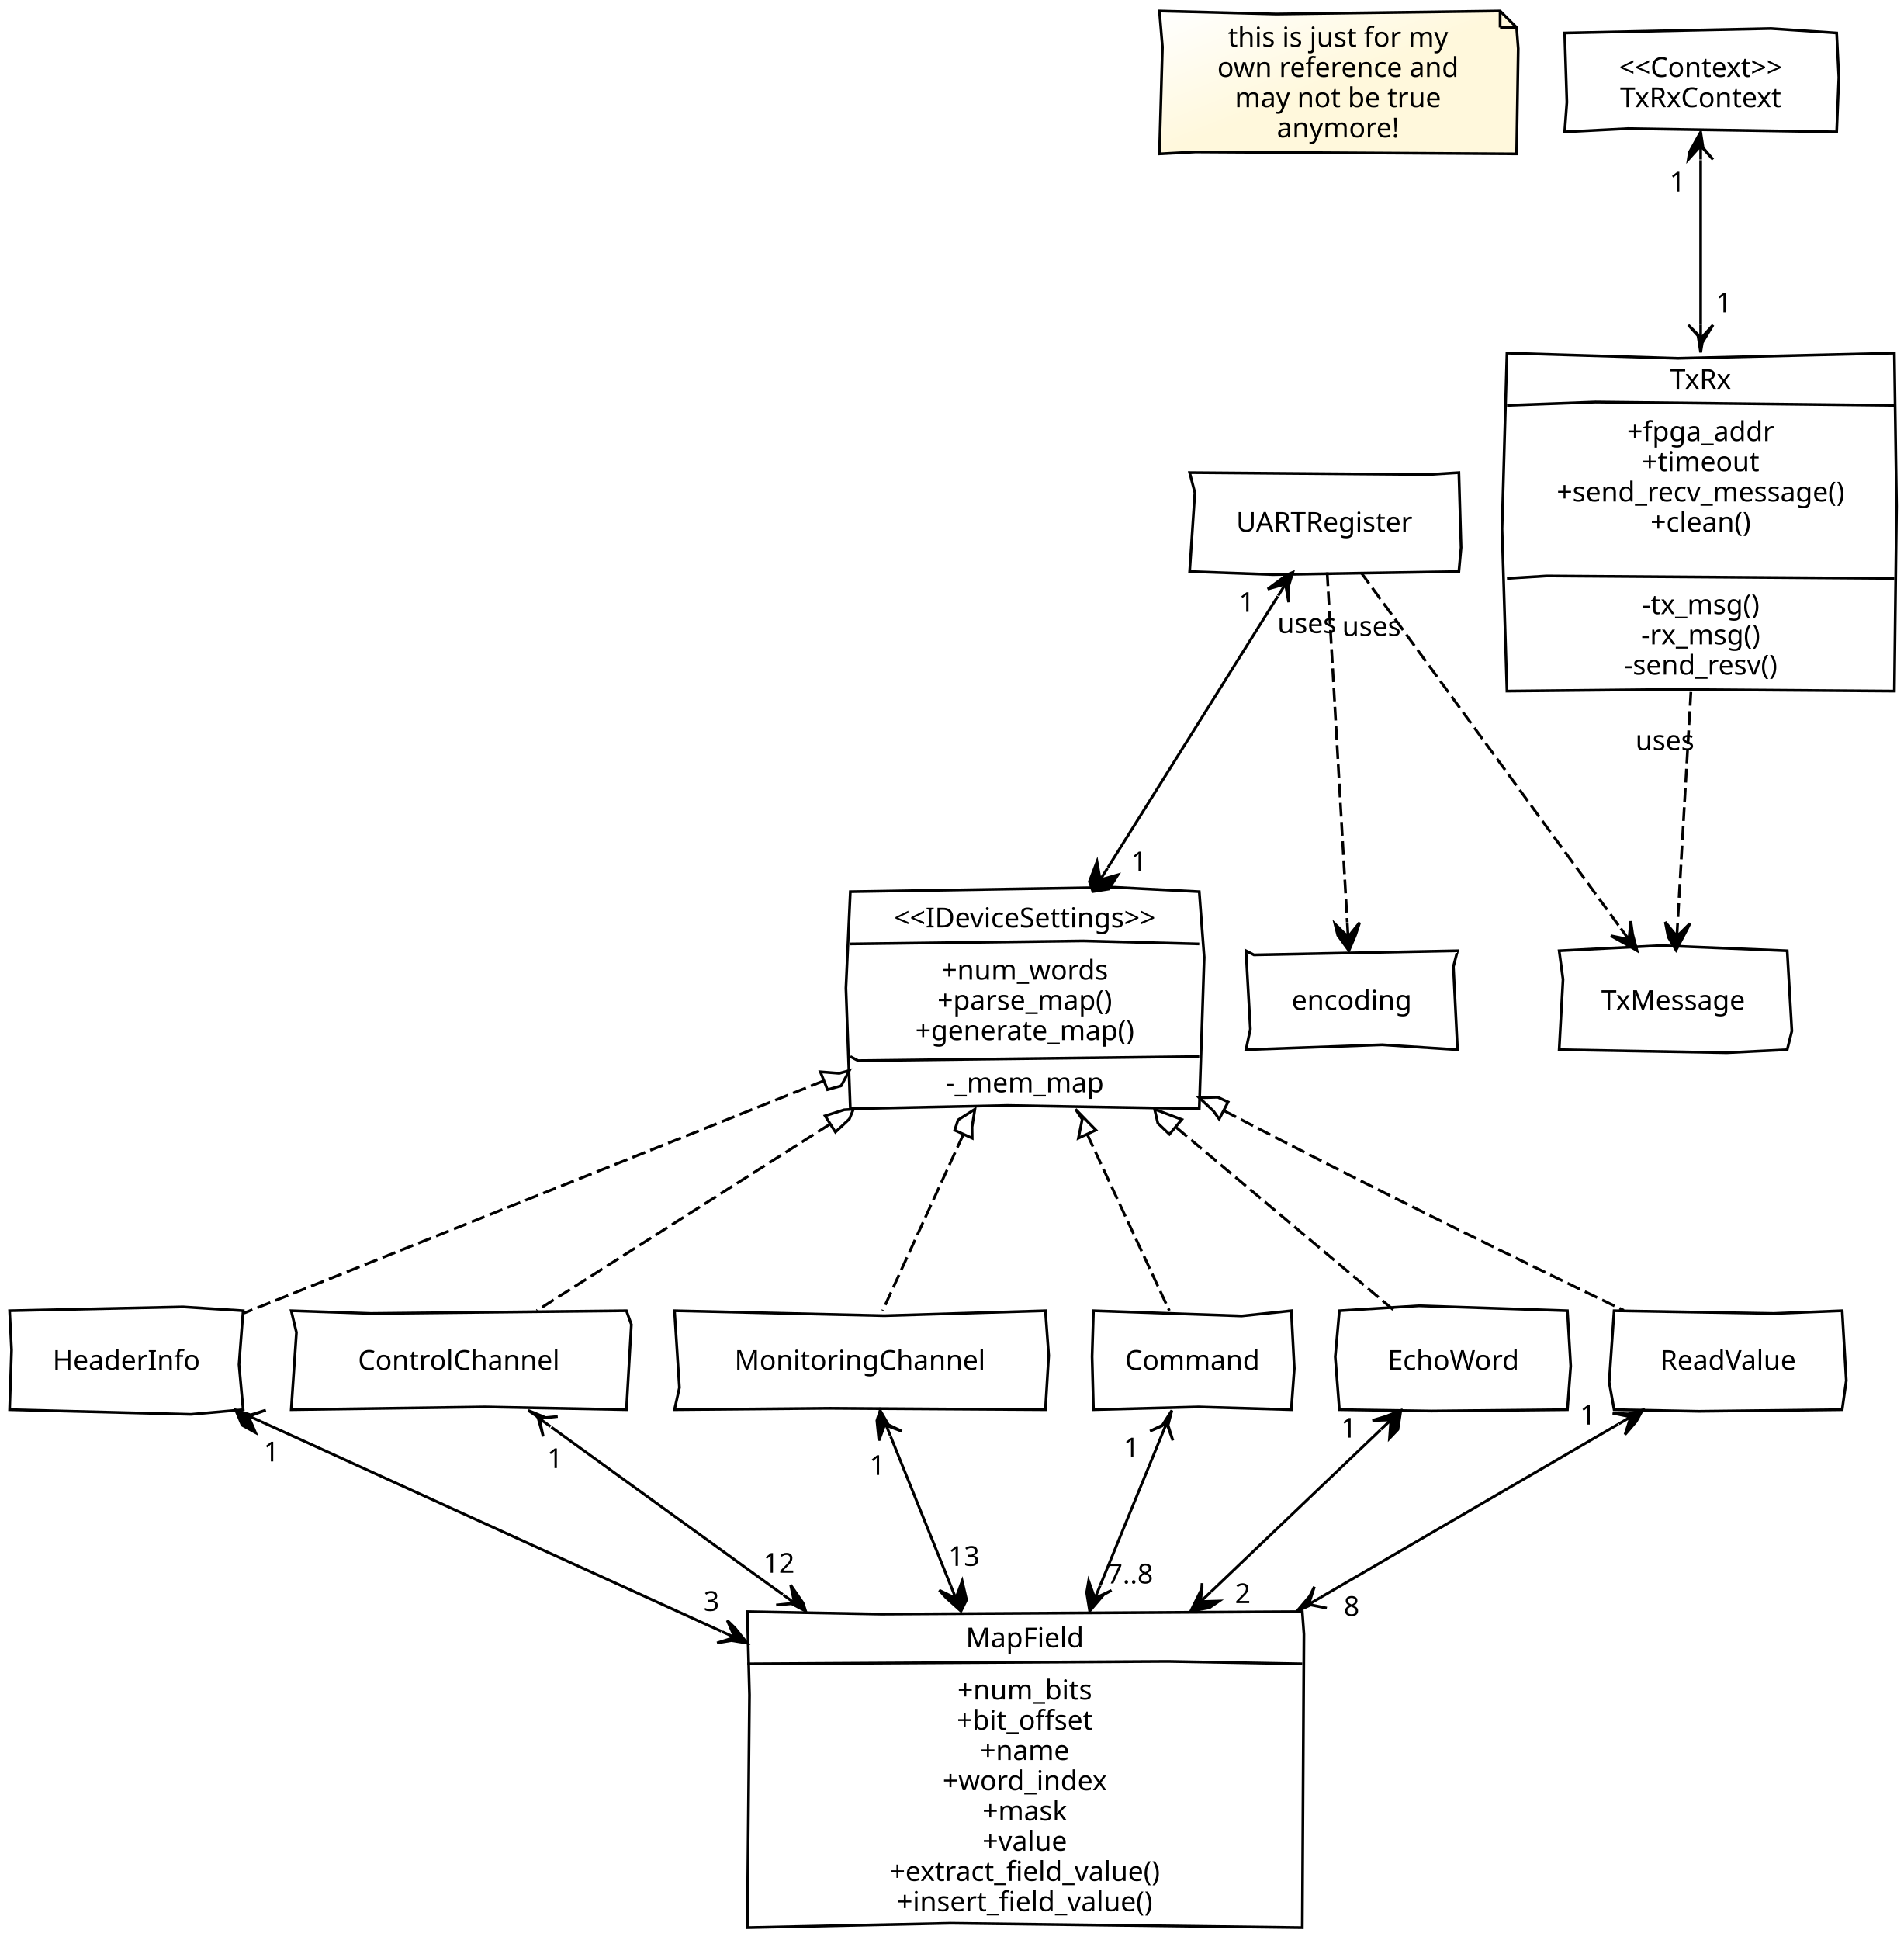
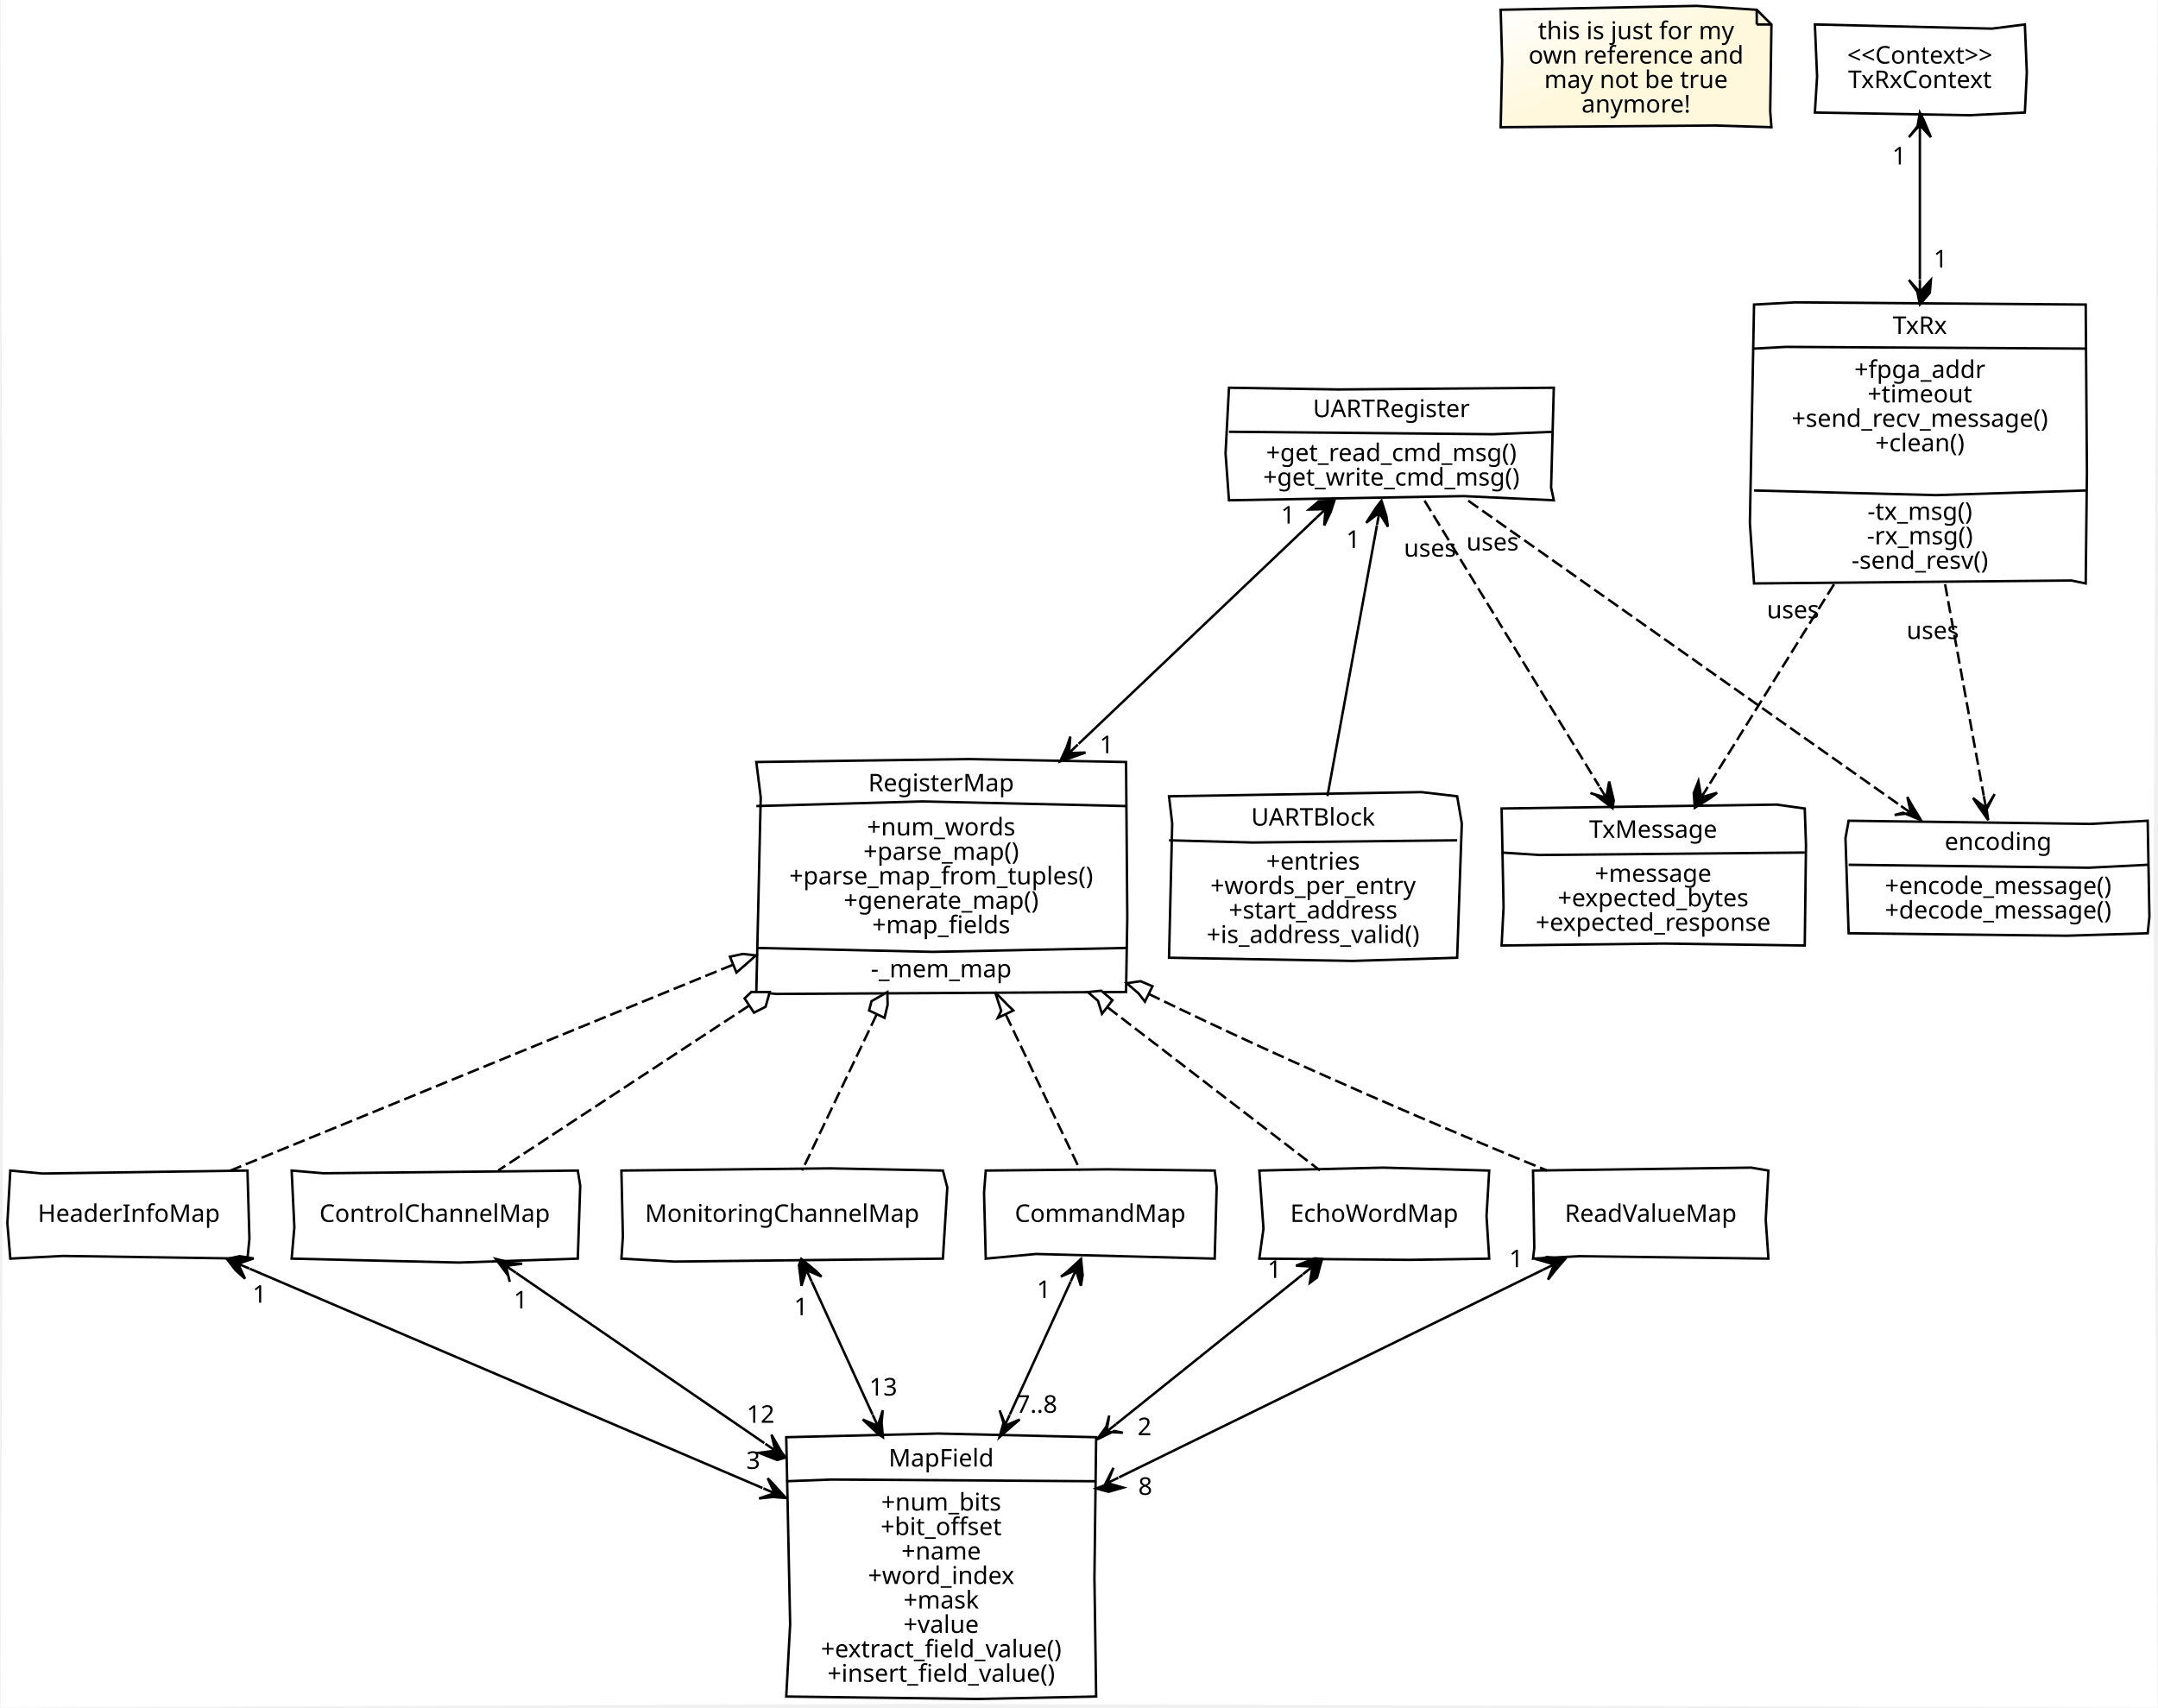
- <svg xmlns="http://www.w3.org/2000/svg" height="706pt" viewBox="0.00 0.00 693.00 706.00" width="693pt">
+ <svg xmlns="http://www.w3.org/2000/svg" height="698pt" viewBox="0.00 0.00 881.58 698.00" width="882pt">
  <defs>
    <filter id="filterBlur">
      <feGaussianBlur id="feGaussianBlurBlur" stdDeviation="0.69" />
    </filter>
    <linearGradient id="white" x1="0%" x2="100%" xy="0%" y2="100%">
      <stop offset="0%" style="stop-color:white;stop-opacity:1" />
      <stop offset="50%" style="stop-color:white;stop-opacity:1" />
    </linearGradient>
    <linearGradient id="cornsilk" x1="0%" x2="100%" xy="0%" y2="100%">
      <stop offset="0%" style="stop-color:white;stop-opacity:1" />
      <stop offset="50%" style="stop-color:cornsilk;stop-opacity:1" />
    </linearGradient>
  </defs>
-   <g class="graph" id="graph1" transform="scale(1 1) rotate(0) translate(4 702)">
-     <polygon fill="white" points="-4,5 -4.9,-530.7 -4,-702 664.3,-703.4 690,-702 691.1,-118.1 690,5 406.3,3.6 -4,5" stroke="white" />
+   <g class="graph" id="graph0" transform="scale(1 1) rotate(0) translate(4 694)">
+     <polygon fill="white" points="-4,4 -2.7,-296.3 -4,-694 425.5,-695.5 877.577,-694 875.977,-326.5 877.577,4 363.077,2.5 -4,4" stroke="none" style="fill:url(#white);" />
    <g class="node" id="node1">
-       <polygon fill="cornsilk" points="542,-698 460.6,-696.9 418,-698 419.1,-684.9 418,-646 431.1,-646.7 548,-646 548.6,-684.3 548,-692 542,-698" stroke="black" style="fill:url(#cornsilk);" />
-       <polyline fill="none" points="542,-698 542,-692" stroke="black" />
-       <polyline fill="none" points="548,-692 542,-692" stroke="black" />
-       <text font-family="Humor Sans" font-size="10.00" text-anchor="middle" x="483" y="-685">this is just for my</text>
-       <text font-family="Humor Sans" font-size="10.00" text-anchor="middle" x="483" y="-674">own reference and</text>
-       <text font-family="Humor Sans" font-size="10.00" text-anchor="middle" x="483" y="-663">may not be true</text>
-       <text font-family="Humor Sans" font-size="10.00" text-anchor="middle" x="483" y="-652">anymore!</text>
+       <polygon fill="cornsilk" points="713.797,-690 689.297,-691.6 609.133,-690 609.733,-669.2 609.133,-642 696.633,-642.7 719.797,-642 719.297,-648.5 719.797,-684 713.797,-690" stroke="black" style="fill:url(#cornsilk);" />
+       <polyline fill="none" points="713.797,-690 713.797,-684" stroke="black" />
+       <polyline fill="none" points="719.797,-684 713.797,-684" stroke="black" />
+       <text font-family="Humor Sans" font-size="10.00" text-anchor="middle" x="664.465" y="-678">this is just for my</text>
+       <text font-family="Humor Sans" font-size="10.00" text-anchor="middle" x="664.465" y="-668">own reference and</text>
+       <text font-family="Humor Sans" font-size="10.00" text-anchor="middle" x="664.465" y="-658">may not be true</text>
+       <text font-family="Humor Sans" font-size="10.00" text-anchor="middle" x="664.465" y="-648">anymore!</text>
    </g>
    <g class="node" id="node2">
-       <polygon fill="white" points="305.5,-298.5 303.9,-342.4 305.5,-377.5 401.7,-379.1 432.5,-377.5 434.3,-353.6 432.5,-298.5 362.7,-299.7 305.5,-298.5" stroke="black" style="fill:url(#white);" />
-       <text font-family="Humor Sans" font-size="10.00" text-anchor="middle" x="369" y="-364.5">&lt;&lt;IDeviceSettings&gt;&gt;</text>
-       <polyline fill="none" points="305.5,-358.5 390.3,-359.6 432.5,-358.5" stroke="black" />
-       <text font-family="Humor Sans" font-size="10.00" text-anchor="middle" x="369" y="-345.5">+num_words</text>
-       <text font-family="Humor Sans" font-size="10.00" text-anchor="middle" x="369" y="-334.5"> +parse_map()</text>
-       <text font-family="Humor Sans" font-size="10.00" text-anchor="middle" x="369" y="-323.5"> +generate_map() </text>
-       <polyline fill="none" points="305.5,-317.5 308.3,-316 432.5,-317.5" stroke="black" />
-       <text font-family="Humor Sans" font-size="10.00" text-anchor="middle" x="369" y="-304.5">-_mem_map</text>
+       <polygon fill="white" points="304.908,-288.5 306.708,-368.1 304.908,-382.5 392.008,-383.7 456.023,-382.5 456.523,-319 456.023,-288.5 313.023,-287.7 304.908,-288.5" stroke="black" style="fill:url(#white);" />
+       <text font-family="Humor Sans" font-size="10.00" text-anchor="middle" x="380.465" y="-370.5">RegisterMap</text>
+       <polyline fill="none" points="304.908,-364.5 372.708,-366.4 456.023,-364.5" stroke="black" />
+       <text font-family="Humor Sans" font-size="10.00" text-anchor="middle" x="380.465" y="-352.5">+num_words</text>
+       <text font-family="Humor Sans" font-size="10.00" text-anchor="middle" x="380.465" y="-342.5"> +parse_map()</text>
+       <text font-family="Humor Sans" font-size="10.00" text-anchor="middle" x="380.465" y="-332.5"> +parse_map_from_tuples()</text>
+       <text font-family="Humor Sans" font-size="10.00" text-anchor="middle" x="380.465" y="-322.5"> +generate_map()</text>
+       <text font-family="Humor Sans" font-size="10.00" text-anchor="middle" x="380.465" y="-312.5"> +map_fields </text>
+       <polyline fill="none" points="304.908,-306.5 377.108,-304.9 456.023,-306.5" stroke="black" />
+       <text font-family="Humor Sans" font-size="10.00" text-anchor="middle" x="380.465" y="-294.5">-_mem_map</text>
+     </g>
+     <g class="node" id="node10">
+       <polygon fill="white" points="0,-179.5 -1.2,-194 0,-215.5 13.1,-214.3 96.931,-215.5 97.731,-187.6 96.931,-179.5 21.431,-180.6 0,-179.5" stroke="black" style="fill:url(#white);" />
+       <text font-family="Humor Sans" font-size="10.00" text-anchor="middle" x="48.465" y="-194.5">HeaderInfoMap</text>
+     </g>
+     <g class="edge" id="edge4">
+       <path d="M295.172,-299.56C229.349,-272.597 141.152,-236.468 89.996,-215.513" fill="none" stroke="black" stroke-dasharray="5,2" />
+       <polygon fill="white" points="294.134,-302.917 299.328,-304.051 304.714,-303.469 302.297,-301.251 296.787,-296.44 294.134,-302.917" stroke="black" style="fill:url(#white);" />
+     </g>
+     <g class="node" id="node11">
+       <polygon fill="white" points="114.995,-179.5 116.095,-192.3 114.995,-215.5 127.995,-214.4 231.936,-215.5 232.936,-209.3 231.936,-179.5 183.336,-177.9 114.995,-179.5" stroke="black" style="fill:url(#white);" />
+       <text font-family="Humor Sans" font-size="10.00" text-anchor="middle" x="173.465" y="-194.5">ControlChannelMap</text>
+     </g>
+     <g class="edge" id="edge6">
+       <path d="M301.768,-282.796C265.556,-259.004 225.04,-232.385 199.407,-215.544" fill="none" stroke="black" stroke-dasharray="5,2" />
+       <polygon fill="white" points="300.105,-285.891 302.88,-288.508 310.385,-288.457 308.705,-282.467 303.949,-280.04 300.105,-285.891" stroke="black" style="fill:url(#white);" />
+     </g>
+     <g class="node" id="node12">
+       <polygon fill="white" points="249.769,-179.5 250.369,-188.5 249.769,-215.5 335.269,-216.4 381.162,-215.5 382.962,-208.6 381.162,-179.5 271.462,-178.3 249.769,-179.5" stroke="black" style="fill:url(#white);" />
+       <text font-family="Humor Sans" font-size="10.00" text-anchor="middle" x="315.465" y="-194.5">MonitoringChannelMap</text>
+     </g>
+     <g class="edge" id="edge8">
+       <path d="M354.017,-279.162C343.106,-256.334 331.253,-231.532 323.611,-215.544" fill="none" stroke="black" stroke-dasharray="5,2" />
+       <polygon fill="white" points="350.989,-280.943 351.98,-284.751 358.459,-288.457 358.573,-283.294 357.305,-277.925 350.989,-280.943" stroke="black" style="fill:url(#white);" />
+     </g>
+     <g class="node" id="node13">
+       <polygon fill="white" points="398.675,-179.5 397.975,-206.4 398.675,-215.5 448.475,-216 492.256,-215.5 493.056,-208.9 492.256,-179.5 419.256,-181.4 398.675,-179.5" stroke="black" style="fill:url(#white);" />
+       <text font-family="Humor Sans" font-size="10.00" text-anchor="middle" x="445.465" y="-194.5">CommandMap</text>
+     </g>
+     <g class="edge" id="edge10">
+       <path d="M406.914,-279.162C417.824,-256.334 429.678,-231.532 437.319,-215.544" fill="none" stroke="black" stroke-dasharray="5,2" />
+       <polygon fill="white" points="403.626,-277.925 404.99,-280.801 402.471,-288.457 407.796,-283.011 409.941,-280.943 403.626,-277.925" stroke="black" style="fill:url(#white);" />
+     </g>
+     <g class="node" id="node14">
+       <polygon fill="white" points="510.484,-179.5 512.184,-191.8 510.484,-215.5 561.084,-216.7 604.446,-215.5 603.346,-196.9 604.446,-179.5 572.046,-179 510.484,-179.5" stroke="black" style="fill:url(#white);" />
+       <text font-family="Humor Sans" font-size="10.00" text-anchor="middle" x="557.465" y="-194.5">EchoWordMap</text>
+     </g>
+     <g class="edge" id="edge12">
+       <path d="M448.542,-282.193C479.305,-258.556 513.55,-232.243 535.283,-215.544" fill="none" stroke="black" stroke-dasharray="5,2" />
+       <polygon fill="white" points="446.187,-279.588 444.551,-284.873 440.389,-288.457 445.873,-289.01 450.452,-285.139 446.187,-279.588" stroke="black" style="fill:url(#white);" />
+     </g>
+     <g class="node" id="node15">
+       <polygon fill="white" points="622.366,-179.5 622.866,-183.8 622.366,-215.5 711.566,-216.7 718.564,-215.5 717.464,-195.4 718.564,-179.5 641.264,-180.5 622.366,-179.5" stroke="black" style="fill:url(#white);" />
+       <text font-family="Humor Sans" font-size="10.00" text-anchor="middle" x="670.465" y="-194.5">ReadValueMap</text>
+     </g>
+     <g class="edge" id="edge14">
+       <path d="M465.28,-287.691C526.217,-258.011 588.049,-231.906 628.107,-215.51" fill="none" stroke="black" stroke-dasharray="5,2" />
+       <polygon fill="white" points="463.736,-284.55 461.124,-287.923 456.299,-292.095 461.97,-292.907 466.819,-290.835 463.736,-284.55" stroke="black" style="fill:url(#white);" />
+     </g>
+     <g class="node" id="node3">
+       <polygon fill="white" points="317.134,-0.5 318.734,-30 317.134,-106.5 379.334,-108 443.796,-106.5 443.096,-49 443.796,-0.5 395.196,0.5 317.134,-0.5" stroke="black" style="fill:url(#white);" />
+       <text font-family="Humor Sans" font-size="10.00" text-anchor="middle" x="380.465" y="-94.5">MapField</text>
+       <polyline fill="none" points="317.134,-88.5 335.634,-89.2 443.796,-88.5" stroke="black" />
+       <text font-family="Humor Sans" font-size="10.00" text-anchor="middle" x="380.465" y="-76.5">+num_bits</text>
+       <text font-family="Humor Sans" font-size="10.00" text-anchor="middle" x="380.465" y="-66.5"> +bit_offset</text>
+       <text font-family="Humor Sans" font-size="10.00" text-anchor="middle" x="380.465" y="-56.5"> +name</text>
+       <text font-family="Humor Sans" font-size="10.00" text-anchor="middle" x="380.465" y="-46.5"> +word_index</text>
+       <text font-family="Humor Sans" font-size="10.00" text-anchor="middle" x="380.465" y="-36.5"> +mask</text>
+       <text font-family="Humor Sans" font-size="10.00" text-anchor="middle" x="380.465" y="-26.5"> +value</text>
+       <text font-family="Humor Sans" font-size="10.00" text-anchor="middle" x="380.465" y="-16.5"> +extract_field_value()</text>
+       <text font-family="Humor Sans" font-size="10.00" text-anchor="middle" x="380.465" y="-6.5"> +insert_field_value()</text>
    </g>
    <g class="node" id="node4">
-       <polygon fill="white" points="-0.5,-189 0.2,-210.7 -0.5,-225 62.6,-226.4 84.5,-225 83,-205.4 84.5,-189 65.5,-187.3 -0.5,-189" stroke="black" style="fill:url(#white);" />
-       <text font-family="Humor Sans" font-size="10.00" text-anchor="middle" x="42" y="-203.5">HeaderInfo</text>
+       <polygon fill="white" points="609.514,-307.5 610.314,-323.2 609.514,-363.5 721.914,-365.1 733.417,-363.5 733.917,-348.6 733.417,-307.5 675.817,-308.3 609.514,-307.5" stroke="black" style="fill:url(#white);" />
+       <text font-family="Humor Sans" font-size="10.00" text-anchor="middle" x="671.465" y="-351.5">TxMessage</text>
+       <polyline fill="none" points="609.514,-345.5 625.014,-344.5 733.417,-345.5" stroke="black" />
+       <text font-family="Humor Sans" font-size="10.00" text-anchor="middle" x="671.465" y="-333.5">+message</text>
+       <text font-family="Humor Sans" font-size="10.00" text-anchor="middle" x="671.465" y="-323.5"> +expected_bytes</text>
+       <text font-family="Humor Sans" font-size="10.00" text-anchor="middle" x="671.465" y="-313.5"> +expected_response</text>
+     </g>
+     <g class="node" id="node5">
+       <polygon fill="white" points="712.688,-455.5 710.988,-480.2 712.688,-569.5 729.488,-570.4 848.242,-569.5 848.742,-501.1 848.242,-455.5 842.442,-456.7 712.688,-455.5" stroke="black" style="fill:url(#white);" />
+       <text font-family="Humor Sans" font-size="10.00" text-anchor="middle" x="780.465" y="-557.5">TxRx</text>
+       <polyline fill="none" points="712.688,-551.5 725.688,-552.2 848.242,-551.5" stroke="black" />
+       <text font-family="Humor Sans" font-size="10.00" text-anchor="middle" x="780.465" y="-539.5">+fpga_addr</text>
+       <text font-family="Humor Sans" font-size="10.00" text-anchor="middle" x="780.465" y="-529.5"> +timeout</text>
+       <text font-family="Humor Sans" font-size="10.00" text-anchor="middle" x="780.465" y="-519.5"> +send_recv_message()</text>
+       <text font-family="Humor Sans" font-size="10.00" text-anchor="middle" x="780.465" y="-509.5"> +clean()</text>
+       <text font-family="Humor Sans" font-size="10.00" text-anchor="middle" x="780.465" y="-499.5"> </text>
+       <polyline fill="none" points="712.688,-493.5 787.088,-491.6 848.242,-493.5" stroke="black" />
+       <text font-family="Humor Sans" font-size="10.00" text-anchor="middle" x="780.465" y="-481.5">-tx_msg()</text>
+       <text font-family="Humor Sans" font-size="10.00" text-anchor="middle" x="780.465" y="-471.5"> -rx_msg()</text>
+       <text font-family="Humor Sans" font-size="10.00" text-anchor="middle" x="780.465" y="-461.5"> -send_resv()</text>
+     </g>
+     <g class="edge" id="edge1">
+       <path d="M745.377,-455.166C728.491,-428.054 708.744,-396.351 693.911,-372.537" fill="none" stroke="black" stroke-dasharray="5,2" />
+       <polygon fill="black" points="688.483,-363.823 694.817,-367.798 697.59,-369.932 691.127,-368.067 693.77,-372.311 693.77,-372.311 693.77,-372.311 691.127,-368.067 689.951,-374.69 688.048,-369.844 688.483,-363.823 688.483,-363.823" stroke="black" />
+       <text font-family="Humor Sans" font-size="10.00" text-anchor="middle" x="728.619" y="-441.249">uses </text>
+     </g>
+     <g class="node" id="node6">
+       <polygon fill="white" points="751.354,-312.5 750.054,-351.4 751.354,-358.5 850.254,-357.2 873.577,-358.5 874.277,-319.2 873.577,-312.5 840.477,-311.5 751.354,-312.5" stroke="black" style="fill:url(#white);" />
+       <text font-family="Humor Sans" font-size="10.00" text-anchor="middle" x="812.465" y="-346.5">encoding</text>
+       <polyline fill="none" points="751.354,-340.5 849.554,-339.3 873.577,-340.5" stroke="black" />
+       <text font-family="Humor Sans" font-size="10.00" text-anchor="middle" x="812.465" y="-328.5">+encode_message()</text>
+       <text font-family="Humor Sans" font-size="10.00" text-anchor="middle" x="812.465" y="-318.5"> +decode_message()</text>
    </g>
    <g class="edge" id="edge2">
-       <path d="M295.81,-308.679C230.926,-282.686 138.393,-245.616 84.831,-224.159" fill="none" stroke="black" stroke-dasharray="5,2" />
-       <polygon fill="white" points="294.59,-311.961 301.484,-311.414 305.175,-312.431 302.157,-306.848 297.194,-305.463 294.59,-311.961" stroke="black" style="fill:url(#white);" />
+       <path d="M790.766,-455.166C795.987,-426.617 802.138,-392.977 806.556,-368.819" fill="none" stroke="black" stroke-dasharray="5,2" />
+       <polygon fill="black" points="808.394,-358.764 807.753,-363.147 811.022,-369.41 807.495,-363.682 806.595,-368.601 806.595,-368.601 806.595,-368.601 807.495,-363.682 802.169,-367.791 804.508,-364.275 808.394,-358.764 808.394,-358.764" stroke="black" />
+       <text font-family="Humor Sans" font-size="10.00" text-anchor="middle" x="785.712" y="-432.815">uses </text>
    </g>
    <g class="node" id="node7">
-       <polygon fill="white" points="102,-189 103.9,-217.1 102,-225 131,-224 224,-225 225.8,-220 224,-189 172.6,-190 102,-189" stroke="black" style="fill:url(#white);" />
-       <text font-family="Humor Sans" font-size="10.00" text-anchor="middle" x="163" y="-203.5">ControlChannel</text>
-     </g>
-     <g class="edge" id="edge6">
-       <path d="M297.954,-292.82C261.339,-269.536 218.743,-242.448 191.356,-225.032" fill="none" stroke="black" stroke-dasharray="5,2" />
-       <polygon fill="white" points="296.318,-295.927 303.268,-298.125 306.634,-298.34 305.152,-294.778 300.074,-290.021 296.318,-295.927" stroke="black" style="fill:url(#white);" />
-     </g>
-     <g class="node" id="node10">
-       <polygon fill="white" points="241.5,-189 243.3,-197 241.5,-225 317.9,-223.2 376.5,-225 377.7,-208.7 376.5,-189 297,-189.5 241.5,-189" stroke="black" style="fill:url(#white);" />
-       <text font-family="Humor Sans" font-size="10.00" text-anchor="middle" x="309" y="-203.5">MonitoringChannel</text>
-     </g>
-     <g class="edge" id="edge10">
-       <path d="M346.537,-288.957C336.295,-266.593 324.798,-241.493 317.259,-225.032" fill="none" stroke="black" stroke-dasharray="5,2" />
-       <polygon fill="white" points="343.489,-290.706 344.701,-294.432 350.835,-298.34 349.799,-291.86 349.853,-287.791 343.489,-290.706" stroke="black" style="fill:url(#white);" />
-     </g>
-     <g class="node" id="node13">
-       <polygon fill="white" points="394,-189 393.5,-208.3 394,-225 447.9,-223.1 466,-225 467.1,-204 466,-189 432.2,-190 394,-189" stroke="black" style="fill:url(#white);" />
-       <text font-family="Humor Sans" font-size="10.00" text-anchor="middle" x="430" y="-203.5">Command</text>
-     </g>
-     <g class="edge" id="edge14">
-       <path d="M391.698,-289.256C402.146,-266.818 413.904,-241.567 421.603,-225.032" fill="none" stroke="black" stroke-dasharray="5,2" />
-       <polygon fill="white" points="388.516,-287.797 389.902,-294.671 387.468,-298.34 391.365,-294.328 394.862,-290.752 388.516,-287.797" stroke="black" style="fill:url(#white);" />
-     </g>
-     <g class="node" id="node16">
-       <polygon fill="white" points="483.5,-189 482,-208.2 483.5,-225 512.5,-226.8 566.5,-225 567.7,-204.9 566.5,-189 517,-188.5 483.5,-189" stroke="black" style="fill:url(#white);" />
-       <text font-family="Humor Sans" font-size="10.00" text-anchor="middle" x="525" y="-203.5">EchoWord</text>
+       <polygon fill="white" points="473.583,-302.5 474.883,-357.4 473.583,-368.5 576.783,-370.2 591.348,-368.5 593.248,-357.4 591.348,-302.5 548.648,-301.2 473.583,-302.5" stroke="black" style="fill:url(#white);" />
+       <text font-family="Humor Sans" font-size="10.00" text-anchor="middle" x="532.465" y="-356.5">UARTBlock</text>
+       <polyline fill="none" points="473.583,-350.5 507.683,-349.6 591.348,-350.5" stroke="black" />
+       <text font-family="Humor Sans" font-size="10.00" text-anchor="middle" x="532.465" y="-338.5">+entries</text>
+       <text font-family="Humor Sans" font-size="10.00" text-anchor="middle" x="532.465" y="-328.5"> +words_per_entry</text>
+       <text font-family="Humor Sans" font-size="10.00" text-anchor="middle" x="532.465" y="-318.5"> +start_address</text>
+       <text font-family="Humor Sans" font-size="10.00" text-anchor="middle" x="532.465" y="-308.5"> +is_address_valid()</text>
+     </g>
+     <g class="node" id="node8">
+       <polygon fill="white" points="498.085,-489.5 496.685,-508.7 498.085,-535.5 542.885,-534.8 630.846,-535.5 629.746,-494.7 630.846,-489.5 594.046,-491.2 498.085,-489.5" stroke="black" style="fill:url(#white);" />
+       <text font-family="Humor Sans" font-size="10.00" text-anchor="middle" x="564.465" y="-523.5">UARTRegister</text>
+       <polyline fill="none" points="498.085,-517.5 606.085,-516.5 630.846,-517.5" stroke="black" />
+       <text font-family="Humor Sans" font-size="10.00" text-anchor="middle" x="564.465" y="-505.5">+get_read_cmd_msg()</text>
+       <text font-family="Humor Sans" font-size="10.00" text-anchor="middle" x="564.465" y="-495.5"> +get_write_cmd_msg()</text>
+     </g>
+     <g class="edge" id="edge16">
+       <path d="M533.878,-482.409C507.466,-457.289 468.626,-420.348 436.636,-389.923" fill="none" stroke="black" />
+       <polygon fill="black" points="541.162,-489.336 534.795,-489.083 530.814,-485.705 537.539,-485.89 533.916,-482.444 533.916,-482.444 533.916,-482.444 537.539,-485.89 537.017,-479.184 539.645,-484.706 541.162,-489.336 541.162,-489.336" stroke="black" />
+       <polygon fill="black" points="429.084,-382.74 435.679,-385.028 439.431,-386.371 432.707,-386.186 436.33,-389.632 436.33,-389.632 436.33,-389.632 432.707,-386.186 433.229,-392.893 431.75,-388.501 429.084,-382.74 429.084,-382.74" stroke="black" />
+       <text font-family="Humor Sans" font-size="10.00" text-anchor="middle" x="448.043" y="-386.108">1</text>
+       <text font-family="Humor Sans" font-size="10.00" text-anchor="middle" x="522.202" y="-479.969">1</text>
    </g>
    <g class="edge" id="edge18">
-       <path d="M424.209,-291.638C451.615,-268.624 483.137,-242.155 503.526,-225.032" fill="none" stroke="black" stroke-dasharray="5,2" />
-       <polygon fill="white" points="421.636,-289.229 417.427,-293.231 416.228,-298.34 419.865,-296.958 426.137,-294.59 421.636,-289.229" stroke="black" style="fill:url(#white);" />
-     </g>
-     <g class="node" id="node19">
-       <polygon fill="white" points="583.5,-189 581.7,-199 583.5,-225 641.6,-224 666.5,-225 668,-199.6 666.5,-189 614.3,-188.4 583.5,-189" stroke="black" style="fill:url(#white);" />
-       <text font-family="Humor Sans" font-size="10.00" text-anchor="middle" x="625" y="-203.5">ReadValue</text>
-     </g>
-     <g class="edge" id="edge22">
-       <path d="M441.425,-297.833C496.917,-268.876 551.533,-242.212 587.027,-225.125" fill="none" stroke="black" stroke-dasharray="5,2" />
-       <polygon fill="white" points="439.749,-294.76 437.703,-297.639 432.514,-302.499 439.248,-302.699 442.996,-300.961 439.749,-294.76" stroke="black" style="fill:url(#white);" />
-     </g>
-     <g class="node" id="node3">
-       <polygon fill="white" points="268,-0.5 268.8,-85.2 268,-115.5 316.8,-114.6 470,-115.5 470.6,-107.3 470,-0.5 342.1,-2.1 268,-0.5" stroke="black" style="fill:url(#white);" />
-       <text font-family="Humor Sans" font-size="10.00" text-anchor="middle" x="369" y="-102.5">MapField</text>
-       <polyline fill="none" points="268,-96.5 421.1,-97.4 470,-96.5" stroke="black" />
-       <text font-family="Humor Sans" font-size="10.00" text-anchor="middle" x="369" y="-83.5">+num_bits</text>
-       <text font-family="Humor Sans" font-size="10.00" text-anchor="middle" x="369" y="-72.5"> +bit_offset</text>
-       <text font-family="Humor Sans" font-size="10.00" text-anchor="middle" x="369" y="-61.5"> +name</text>
-       <text font-family="Humor Sans" font-size="10.00" text-anchor="middle" x="369" y="-50.5"> +word_index</text>
-       <text font-family="Humor Sans" font-size="10.00" text-anchor="middle" x="369" y="-39.5"> +mask</text>
-       <text font-family="Humor Sans" font-size="10.00" text-anchor="middle" x="369" y="-28.5"> +value</text>
-       <text font-family="Humor Sans" font-size="10.00" text-anchor="middle" x="369" y="-17.5">            +extract_field_value()</text>
-       <text font-family="Humor Sans" font-size="10.00" text-anchor="middle" x="369" y="-6.5"> +insert_field_value()</text>
-     </g>
-     <g class="edge" id="edge4">
-       <path d="M91.035,-184.657C135.18,-164.542 201.669,-134.246 258.549,-108.328" fill="none" stroke="black" />
-       <polygon fill="black" points="81.77,-188.879 84.125,-183.344 89.004,-180.637 86.32,-186.805 90.87,-184.732 90.87,-184.732 90.87,-184.732 86.32,-186.805 92.736,-188.827 87.636,-186.955 81.77,-188.879 81.77,-188.879" stroke="black" />
-       <polygon fill="black" points="267.954,-104.042 263.556,-109.5 260.72,-112.284 263.404,-106.115 258.854,-108.189 258.854,-108.189 258.854,-108.189 263.404,-106.115 256.988,-104.094 262.188,-104.973 267.954,-104.042 267.954,-104.042" stroke="black" />
-       <text font-family="Humor Sans" font-size="10.00" text-anchor="middle" x="254.964" y="-115.75">3</text>
-       <text font-family="Humor Sans" font-size="10.00" text-anchor="middle" x="94.76" y="-170.171">1</text>
-     </g>
-     <g class="edge" id="edge8">
-       <path d="M196.685,-182.635C219.619,-166.048 251.106,-143.273 280.896,-121.726" fill="none" stroke="black" />
-       <polygon fill="black" points="188.26,-188.73 191.752,-186.369 193.725,-179.223 192.311,-185.799 196.362,-182.869 196.362,-182.869 196.362,-182.869 192.311,-185.799 199,-186.515 194.611,-186.106 188.26,-188.73 188.26,-188.73" stroke="black" />
-       <polygon fill="black" points="289.244,-115.687 288.302,-118.635 283.779,-125.194 285.193,-118.618 281.142,-121.548 281.142,-121.548 281.142,-121.548 285.193,-118.618 278.505,-117.902 284.102,-118.392 289.244,-115.687 289.244,-115.687" stroke="black" />
-       <text font-family="Humor Sans" font-size="10.00" text-anchor="middle" x="279.511" y="-129.659">12</text>
-       <text font-family="Humor Sans" font-size="10.00" text-anchor="middle" x="197.993" y="-167.758">1</text>
-     </g>
-     <g class="edge" id="edge12">
-       <path d="M320.184,-179.226C326.363,-163.883 334.327,-144.106 342.023,-124.994" fill="none" stroke="black" />
-       <polygon fill="black" points="316.357,-188.73 315.177,-185.034 315.918,-177.773 318.225,-184.092 320.093,-179.454 320.093,-179.454 320.093,-179.454 318.225,-184.092 324.267,-181.134 319.766,-182.812 316.357,-188.73 316.357,-188.73" stroke="black" />
-       <polygon fill="black" points="345.77,-115.687 347.798,-119.782 346.209,-126.644 343.903,-120.325 342.035,-124.963 342.035,-124.963 342.035,-124.963 343.903,-120.325 337.861,-123.282 340.344,-120.565 345.77,-115.687 345.77,-115.687" stroke="black" />
-       <text font-family="Humor Sans" font-size="10.00" text-anchor="middle" x="346.84" y="-132.159">13</text>
-       <text font-family="Humor Sans" font-size="10.00" text-anchor="middle" x="315.287" y="-165.258">1</text>
-     </g>
-     <g class="edge" id="edge16">
-       <path d="M418.731,-179.475C412.441,-164.109 404.306,-144.239 396.445,-125.037" fill="none" stroke="black" />
-       <polygon fill="black" points="422.52,-188.73 418.888,-183.048 414.567,-181.18 420.626,-184.102 418.731,-179.475 418.731,-179.475 418.731,-179.475 420.626,-184.102 422.896,-177.77 421.142,-183.367 422.52,-188.73 422.52,-188.73" stroke="black" />
-       <polygon fill="black" points="392.617,-115.687 397.696,-121.649 400.57,-123.237 394.511,-120.314 396.406,-124.942 396.406,-124.942 396.406,-124.942 394.511,-120.314 392.241,-126.647 391.512,-122.45 392.617,-115.687 392.617,-115.687" stroke="black" />
-       <text font-family="Humor Sans" font-size="10.00" text-anchor="middle" x="407.307" y="-125.76">7..8</text>
-       <text font-family="Humor Sans" font-size="10.00" text-anchor="middle" x="407.83" y="-171.657">1</text>
-     </g>
-     <g class="edge" id="edge20">
-       <path d="M498.488,-181.678C481.48,-165.433 458.568,-143.549 436.746,-122.706" fill="none" stroke="black" />
-       <polygon fill="black" points="505.871,-188.73 500.405,-186.564 495.532,-185.077 502.256,-185.276 498.64,-181.823 498.64,-181.823 498.64,-181.823 502.256,-185.276 501.748,-178.569 504.803,-181.787 505.871,-188.73 505.871,-188.73" stroke="black" />
-       <polygon fill="black" points="429.397,-115.687 436.183,-116.919 439.737,-119.34 433.013,-119.141 436.629,-122.594 436.629,-122.594 436.629,-122.594 433.013,-119.141 433.521,-125.848 433.517,-124.042 429.397,-115.687 429.397,-115.687" stroke="black" />
-       <text font-family="Humor Sans" font-size="10.00" text-anchor="middle" x="448.343" y="-118.595">2</text>
-       <text font-family="Humor Sans" font-size="10.00" text-anchor="middle" x="486.925" y="-178.822">1</text>
-     </g>
-     <g class="edge" id="edge24">
-       <path d="M585.011,-183.725C555.912,-166.788 515.047,-143.004 476.682,-120.674" fill="none" stroke="black" />
-       <polygon fill="black" points="593.865,-188.879 588.588,-187.442 582.959,-187.737 589.544,-186.363 585.223,-183.848 585.223,-183.848 585.223,-183.848 589.544,-186.363 587.486,-179.959 591.587,-184.757 593.865,-188.879 593.865,-188.879" stroke="black" />
-       <polygon fill="black" points="468.026,-115.636 473.09,-117.933 478.932,-116.777 472.347,-118.151 476.669,-120.667 476.669,-120.667 476.669,-120.667 472.347,-118.151 474.405,-124.556 472.713,-121.152 468.026,-115.636 468.026,-115.636" stroke="black" />
-       <text font-family="Humor Sans" font-size="10.00" text-anchor="middle" x="487.944" y="-113.949">8</text>
-       <text font-family="Humor Sans" font-size="10.00" text-anchor="middle" x="573.948" y="-183.566">1</text>
-     </g>
-     <g class="node" id="node22">
-       <polygon fill="white" points="429,-494 430.9,-522.7 429,-530 516,-529.3 527,-530 527.8,-502.7 527,-494 459.4,-492.9 429,-494" stroke="black" style="fill:url(#white);" />
-       <text font-family="Humor Sans" font-size="10.00" text-anchor="middle" x="478" y="-508.5">UARTRegister</text>
-     </g>
-     <g class="edge" id="edge26">
-       <path d="M461.089,-485.005C444.616,-458.709 419.21,-418.151 399.252,-386.292" fill="none" stroke="black" />
-       <polygon fill="black" points="466.541,-493.708 464.43,-492.833 457.419,-487.622 463.887,-489.471 461.232,-485.233 461.232,-485.233 461.232,-485.233 463.887,-489.471 465.046,-482.844 465.046,-488.782 466.541,-493.708 466.541,-493.708" stroke="black" />
-       <polygon fill="black" points="393.78,-377.556 399.59,-378.464 402.902,-383.642 396.434,-381.794 399.088,-386.031 399.088,-386.031 399.088,-386.031 396.434,-381.794 395.275,-388.42 392.516,-381.179 393.78,-377.556 393.78,-377.556" stroke="black" />
-       <text font-family="Humor Sans" font-size="10.00" text-anchor="middle" x="410.565" y="-384.93">1</text>
-       <text font-family="Humor Sans" font-size="10.00" text-anchor="middle" x="449.755" y="-479.334">1</text>
-     </g>
-     <g class="node" id="node24">
-       <polygon fill="white" points="563.5,-320 564.9,-345.6 563.5,-356 600.4,-357.9 646.5,-356 648.2,-326.8 646.5,-320 624.5,-318.9 563.5,-320" stroke="black" style="fill:url(#white);" />
-       <text font-family="Humor Sans" font-size="10.00" text-anchor="middle" x="605" y="-334.5">TxMessage</text>
-     </g>
-     <g class="edge" id="edge28">
-       <path d="M491.351,-493.708C513.896,-462.82 559.594,-400.209 585.652,-364.508" fill="none" stroke="black" stroke-dasharray="5,2" />
-       <polygon fill="black" points="591.828,-356.047 590.241,-362.055 589.567,-366.777 588.88,-360.086 585.932,-364.124 585.932,-364.124 585.932,-364.124 588.88,-360.086 582.297,-361.471 589.32,-357.557 591.828,-356.047 591.828,-356.047" stroke="black" />
-       <text font-family="Humor Sans" font-size="10.00" text-anchor="middle" x="495.21" y="-470.584">uses </text>
-     </g>
-     <g class="node" id="node26">
-       <polygon fill="white" points="449.5,-320 451.1,-327.5 449.5,-356 452.4,-354.5 526.5,-356 525,-350.2 526.5,-320 499.1,-321.8 449.5,-320" stroke="black" style="fill:url(#white);" />
-       <text font-family="Humor Sans" font-size="10.00" text-anchor="middle" x="488" y="-334.5">encoding</text>
-     </g>
-     <g class="edge" id="edge30">
-       <path d="M479.051,-493.708C480.796,-463.344 484.303,-402.323 486.371,-366.346" fill="none" stroke="black" stroke-dasharray="5,2" />
-       <polygon fill="black" points="486.963,-356.047 489.414,-361.823 490.882,-366.289 486.676,-361.039 486.389,-366.031 486.389,-366.031 486.389,-366.031 486.676,-361.039 481.896,-365.772 482.922,-361.64 486.963,-356.047 486.963,-356.047" stroke="black" />
-       <text font-family="Humor Sans" font-size="10.00" text-anchor="middle" x="471.653" y="-471.627">uses </text>
-     </g>
-     <g class="node" id="node28">
-       <polygon fill="white" points="544.5,-450.5 542.7,-509.5 544.5,-573.5 606.8,-571.6 685.5,-573.5 686.3,-517.8 685.5,-450.5 603.6,-451.1 544.5,-450.5" stroke="black" style="fill:url(#white);" />
-       <text font-family="Humor Sans" font-size="10.00" text-anchor="middle" x="615" y="-560.5">TxRx</text>
-       <polyline fill="none" points="544.5,-554.5 576.7,-555.7 685.5,-554.5" stroke="black" />
-       <text font-family="Humor Sans" font-size="10.00" text-anchor="middle" x="615" y="-541.5">+fpga_addr</text>
-       <text font-family="Humor Sans" font-size="10.00" text-anchor="middle" x="615" y="-530.5"> +timeout</text>
-       <text font-family="Humor Sans" font-size="10.00" text-anchor="middle" x="615" y="-519.5"> +send_recv_message()</text>
-       <text font-family="Humor Sans" font-size="10.00" text-anchor="middle" x="615" y="-508.5"> +clean()</text>
-       <text font-family="Humor Sans" font-size="10.00" text-anchor="middle" x="615" y="-497.5">      </text>
-       <polyline fill="none" points="544.5,-491.5 558.9,-492.4 685.5,-491.5" stroke="black" />
-       <text font-family="Humor Sans" font-size="10.00" text-anchor="middle" x="615" y="-478.5">-tx_msg()</text>
-       <text font-family="Humor Sans" font-size="10.00" text-anchor="middle" x="615" y="-467.5"> -rx_msg()</text>
-       <text font-family="Humor Sans" font-size="10.00" text-anchor="middle" x="615" y="-456.5"> -send_resv()</text>
-     </g>
-     <g class="edge" id="edge32">
-       <path d="M611.446,-450.164C609.806,-421.623 607.938,-389.129 606.637,-366.488" fill="none" stroke="black" stroke-dasharray="5,2" />
-       <polygon fill="black" points="606.047,-356.226 609.866,-363.436 611.114,-365.951 606.334,-361.217 606.621,-366.209 606.621,-366.209 606.621,-366.209 606.334,-361.217 602.129,-366.467 603.208,-360.977 606.047,-356.226 606.047,-356.226" stroke="black" />
-       <text font-family="Humor Sans" font-size="10.00" text-anchor="middle" x="601.968" y="-429.053">uses </text>
-     </g>
-     <g class="node" id="node30">
-       <polygon fill="white" points="565.5,-654 566.3,-664.8 565.5,-690 640.6,-691.6 664.5,-690 665.3,-673.8 664.5,-654 588.5,-655.2 565.5,-654" stroke="black" style="fill:url(#white);" />
-       <text font-family="Humor Sans" font-size="10.00" text-anchor="middle" x="615" y="-674">&lt;&lt;Context&gt;&gt;</text>
-       <text font-family="Humor Sans" font-size="10.00" text-anchor="middle" x="615" y="-663">TxRxContext</text>
-     </g>
-     <g class="edge" id="edge34">
-       <path d="M615,-643.708C615,-626.977 615,-604.968 615,-583.742" fill="none" stroke="black" />
-       <polygon fill="black" points="615,-653.957 610.915,-646.612 610.5,-643.957 615,-648.957 615,-643.957 615,-643.957 615,-643.957 615,-648.957 619.5,-643.957 615.879,-648.237 615,-653.957 615,-653.957" stroke="black" />
-       <polygon fill="black" points="615,-573.74 615.593,-577.291 619.5,-583.74 615,-578.74 615,-583.74 615,-583.74 615,-583.74 615,-578.74 610.5,-583.74 613.97,-580.263 615,-573.74 615,-573.74" stroke="black" />
-       <text font-family="Humor Sans" font-size="10.00" text-anchor="middle" x="623.452" y="-588.367">1</text>
-       <text font-family="Humor Sans" font-size="10.00" text-anchor="middle" x="606.548" y="-632.331">1</text>
+       <path d="M578.017,-489.336C595.981,-459.955 627.907,-407.74 649.379,-372.622" fill="none" stroke="black" stroke-dasharray="5,2" />
+       <polygon fill="black" points="654.868,-363.646 655.34,-366.806 653.49,-374.525 652.259,-367.912 649.651,-372.177 649.651,-372.177 649.651,-372.177 652.259,-367.912 645.812,-369.83 647.828,-369.092 654.868,-363.646 654.868,-363.646" stroke="black" />
+       <text font-family="Humor Sans" font-size="10.00" text-anchor="middle" x="580.261" y="-466.462">uses </text>
+     </g>
+     <g class="edge" id="edge19">
+       <path d="M595.875,-489.336C640.847,-457.602 723.569,-399.229 772.738,-364.534" fill="none" stroke="black" stroke-dasharray="5,2" />
+       <polygon fill="black" points="780.92,-358.76 777.016,-365.185 775.344,-368.202 776.835,-361.642 772.75,-364.525 772.75,-364.525 772.75,-364.525 776.835,-361.642 770.155,-360.848 773.562,-361.777 780.92,-358.76 780.92,-358.76" stroke="black" />
+       <text font-family="Humor Sans" font-size="10.00" text-anchor="middle" x="605.812" y="-468.979">uses </text>
+     </g>
+     <g class="edge" id="edge17">
+       <path d="M558.58,-479.316C552.817,-447.797 544.085,-400.045 538.329,-368.566" fill="none" stroke="black" />
+       <polygon fill="black" points="560.413,-489.336 558.458,-486.832 554.187,-480.309 559.513,-484.418 558.614,-479.499 558.614,-479.499 558.614,-479.499 559.513,-484.418 563.04,-478.69 562.422,-483.03 560.413,-489.336 560.413,-489.336" stroke="black" />
+       <text font-family="Humor Sans" font-size="10.00" text-anchor="middle" x="548.838" y="-470.026">1</text>
+     </g>
+     <g class="node" id="node9">
+       <polygon fill="white" points="737.554,-648 738.454,-662.7 737.554,-684 809.954,-682.3 823.376,-684 824.176,-664.3 823.376,-648 800.976,-646.9 737.554,-648" stroke="black" style="fill:url(#white);" />
+       <text font-family="Humor Sans" font-size="10.00" text-anchor="middle" x="780.465" y="-668">&lt;&lt;Context&gt;&gt;</text>
+       <text font-family="Humor Sans" font-size="10.00" text-anchor="middle" x="780.465" y="-658">TxRxContext</text>
+     </g>
+     <g class="edge" id="edge3">
+       <path d="M780.465,-637.902C780.465,-621.675 780.465,-600.287 780.465,-579.829" fill="none" stroke="black" />
+       <polygon fill="black" points="780.465,-647.916 779.508,-642.4 775.965,-637.915 780.465,-642.916 780.465,-637.916 780.465,-637.916 780.465,-637.916 780.465,-642.916 784.965,-637.916 782.067,-644.823 780.465,-647.916 780.465,-647.916" stroke="black" />
+       <polygon fill="black" points="780.465,-569.569 784.532,-574.296 784.965,-579.569 780.465,-574.569 780.465,-579.569 780.465,-579.569 780.465,-579.569 780.465,-574.569 775.965,-579.569 779.394,-574.783 780.465,-569.569 780.465,-569.569" stroke="black" />
+       <text font-family="Humor Sans" font-size="10.00" text-anchor="middle" x="788.918" y="-584.695">1</text>
+       <text font-family="Humor Sans" font-size="10.00" text-anchor="middle" x="772.013" y="-626.789">1</text>
+     </g>
+     <g class="edge" id="edge5">
+       <path d="M97.874,-175.367C153.312,-151.656 243.793,-112.956 307.406,-85.748" fill="none" stroke="black" />
+       <polygon fill="black" points="88.512,-179.371 92.088,-174.754 95.937,-171.301 93.109,-177.405 97.707,-175.439 97.707,-175.439 97.707,-175.439 93.109,-177.405 99.476,-179.576 93.777,-180.501 88.512,-179.371 88.512,-179.371" stroke="black" />
+       <polygon fill="black" points="316.982,-81.653 312.393,-86.753 309.557,-89.723 312.384,-83.619 307.787,-85.585 307.787,-85.585 307.787,-85.585 312.384,-83.619 306.018,-81.448 311.717,-82.066 316.982,-81.653 316.982,-81.653" stroke="black" />
+       <text font-family="Humor Sans" font-size="10.00" text-anchor="middle" x="303.64" y="-93.552">3</text>
+       <text font-family="Humor Sans" font-size="10.00" text-anchor="middle" x="101.854" y="-161.472">1</text>
+     </g>
+     <g class="edge" id="edge7">
+       <path d="M206.755,-173.663C234.044,-154.944 273.652,-127.773 308.157,-104.103" fill="none" stroke="black" />
+       <polygon fill="black" points="198.434,-179.371 203.513,-172.519 204.135,-170.004 202.557,-176.543 206.681,-173.715 206.681,-173.715 206.681,-173.715 202.557,-176.543 209.226,-177.425 205.212,-177.683 198.434,-179.371 198.434,-179.371" stroke="black" />
+       <polygon fill="black" points="316.81,-98.167 315.179,-100.47 311.109,-107.535 312.686,-100.996 308.563,-103.824 308.563,-103.824 308.563,-103.824 312.686,-100.996 306.018,-100.113 313.428,-97.202 316.81,-98.167 316.81,-98.167" stroke="black" />
+       <text font-family="Humor Sans" font-size="10.00" text-anchor="middle" x="306.644" y="-112.391">12</text>
+       <text font-family="Humor Sans" font-size="10.00" text-anchor="middle" x="208.6" y="-159.148">1</text>
+     </g>
+     <g class="edge" id="edge9">
+       <path d="M327.518,-170.17C334.534,-154.842 343.692,-134.836 352.414,-115.781" fill="none" stroke="black" />
+       <polygon fill="black" points="323.306,-179.371 322.333,-176.771 323.376,-168.406 325.387,-174.825 327.468,-170.279 327.468,-170.279 327.468,-170.279 325.387,-174.825 331.56,-172.152 329.321,-174.41 323.306,-179.371 323.306,-179.371" stroke="black" />
+       <polygon fill="black" points="356.65,-106.528 356.117,-112.528 356.579,-117.494 354.568,-111.075 352.487,-115.621 352.487,-115.621 352.487,-115.621 354.568,-111.075 348.396,-113.748 354.838,-107.7 356.65,-106.528 356.65,-106.528" stroke="black" />
+       <text font-family="Humor Sans" font-size="10.00" text-anchor="middle" x="356.791" y="-123.528">13</text>
+       <text font-family="Humor Sans" font-size="10.00" text-anchor="middle" x="323.165" y="-156.372">1</text>
+     </g>
+     <g class="edge" id="edge11">
+       <path d="M433.413,-170.17C426.397,-154.842 417.239,-134.836 408.517,-115.781" fill="none" stroke="black" />
+       <polygon fill="black" points="437.625,-179.371 431.383,-173.623 429.371,-172.152 435.544,-174.825 433.463,-170.279 433.463,-170.279 433.463,-170.279 435.544,-174.825 437.554,-168.406 438.288,-172.706 437.625,-179.371 437.625,-179.371" stroke="black" />
+       <polygon fill="black" points="404.281,-106.528 406.445,-108.483 412.535,-113.748 406.362,-111.075 408.443,-115.621 408.443,-115.621 408.443,-115.621 406.362,-111.075 404.352,-117.494 406.119,-112.994 404.281,-106.528 404.281,-106.528" stroke="black" />
+       <text font-family="Humor Sans" font-size="10.00" text-anchor="middle" x="419.511" y="-116.492">7..8</text>
+       <text font-family="Humor Sans" font-size="10.00" text-anchor="middle" x="422.395" y="-163.408">1</text>
+     </g>
+     <g class="edge" id="edge13">
+       <path d="M528.174,-173.001C507.412,-156.344 478.618,-133.244 451.962,-111.859" fill="none" stroke="black" />
+       <polygon fill="black" points="536.115,-179.371 533.174,-179.618 525.499,-176.624 532.215,-176.243 528.315,-173.114 528.315,-173.114 528.315,-173.114 532.215,-176.243 531.131,-169.604 534.076,-171.812 536.115,-179.371 536.115,-179.371" stroke="black" />
+       <polygon fill="black" points="444.141,-105.584 451.243,-109.038 454.757,-108.332 448.041,-108.713 451.941,-111.842 451.941,-111.842 451.941,-111.842 448.041,-108.713 449.125,-115.352 447.934,-110.755 444.141,-105.584 444.141,-105.584" stroke="black" />
+       <text font-family="Humor Sans" font-size="10.00" text-anchor="middle" x="463.569" y="-107.334">2</text>
+       <text font-family="Humor Sans" font-size="10.00" text-anchor="middle" x="516.687" y="-171.622">1</text>
+     </g>
+     <g class="edge" id="edge15">
+       <path d="M626.475,-174.96C580.521,-152.458 507.668,-116.786 453.149,-90.09" fill="none" stroke="black" />
+       <polygon fill="black" points="635.485,-179.371 627.988,-180.163 624.524,-179.015 630.994,-177.173 626.503,-174.974 626.503,-174.974 626.503,-174.974 630.994,-177.173 628.482,-170.932 631.636,-174.91 635.485,-179.371 635.485,-179.371" stroke="black" />
+       <polygon fill="black" points="443.88,-85.551 448.878,-84.194 454.84,-85.907 448.37,-87.75 452.861,-89.949 452.861,-89.949 452.861,-89.949 448.37,-87.75 450.882,-93.99 447.24,-86.857 443.88,-85.551 443.88,-85.551" stroke="black" />
+       <text font-family="Humor Sans" font-size="10.00" text-anchor="middle" x="463.876" y="-82.931">8</text>
+       <text font-family="Humor Sans" font-size="10.00" text-anchor="middle" x="615.488" y="-175.991">1</text>
    </g>
  </g>
</svg>
